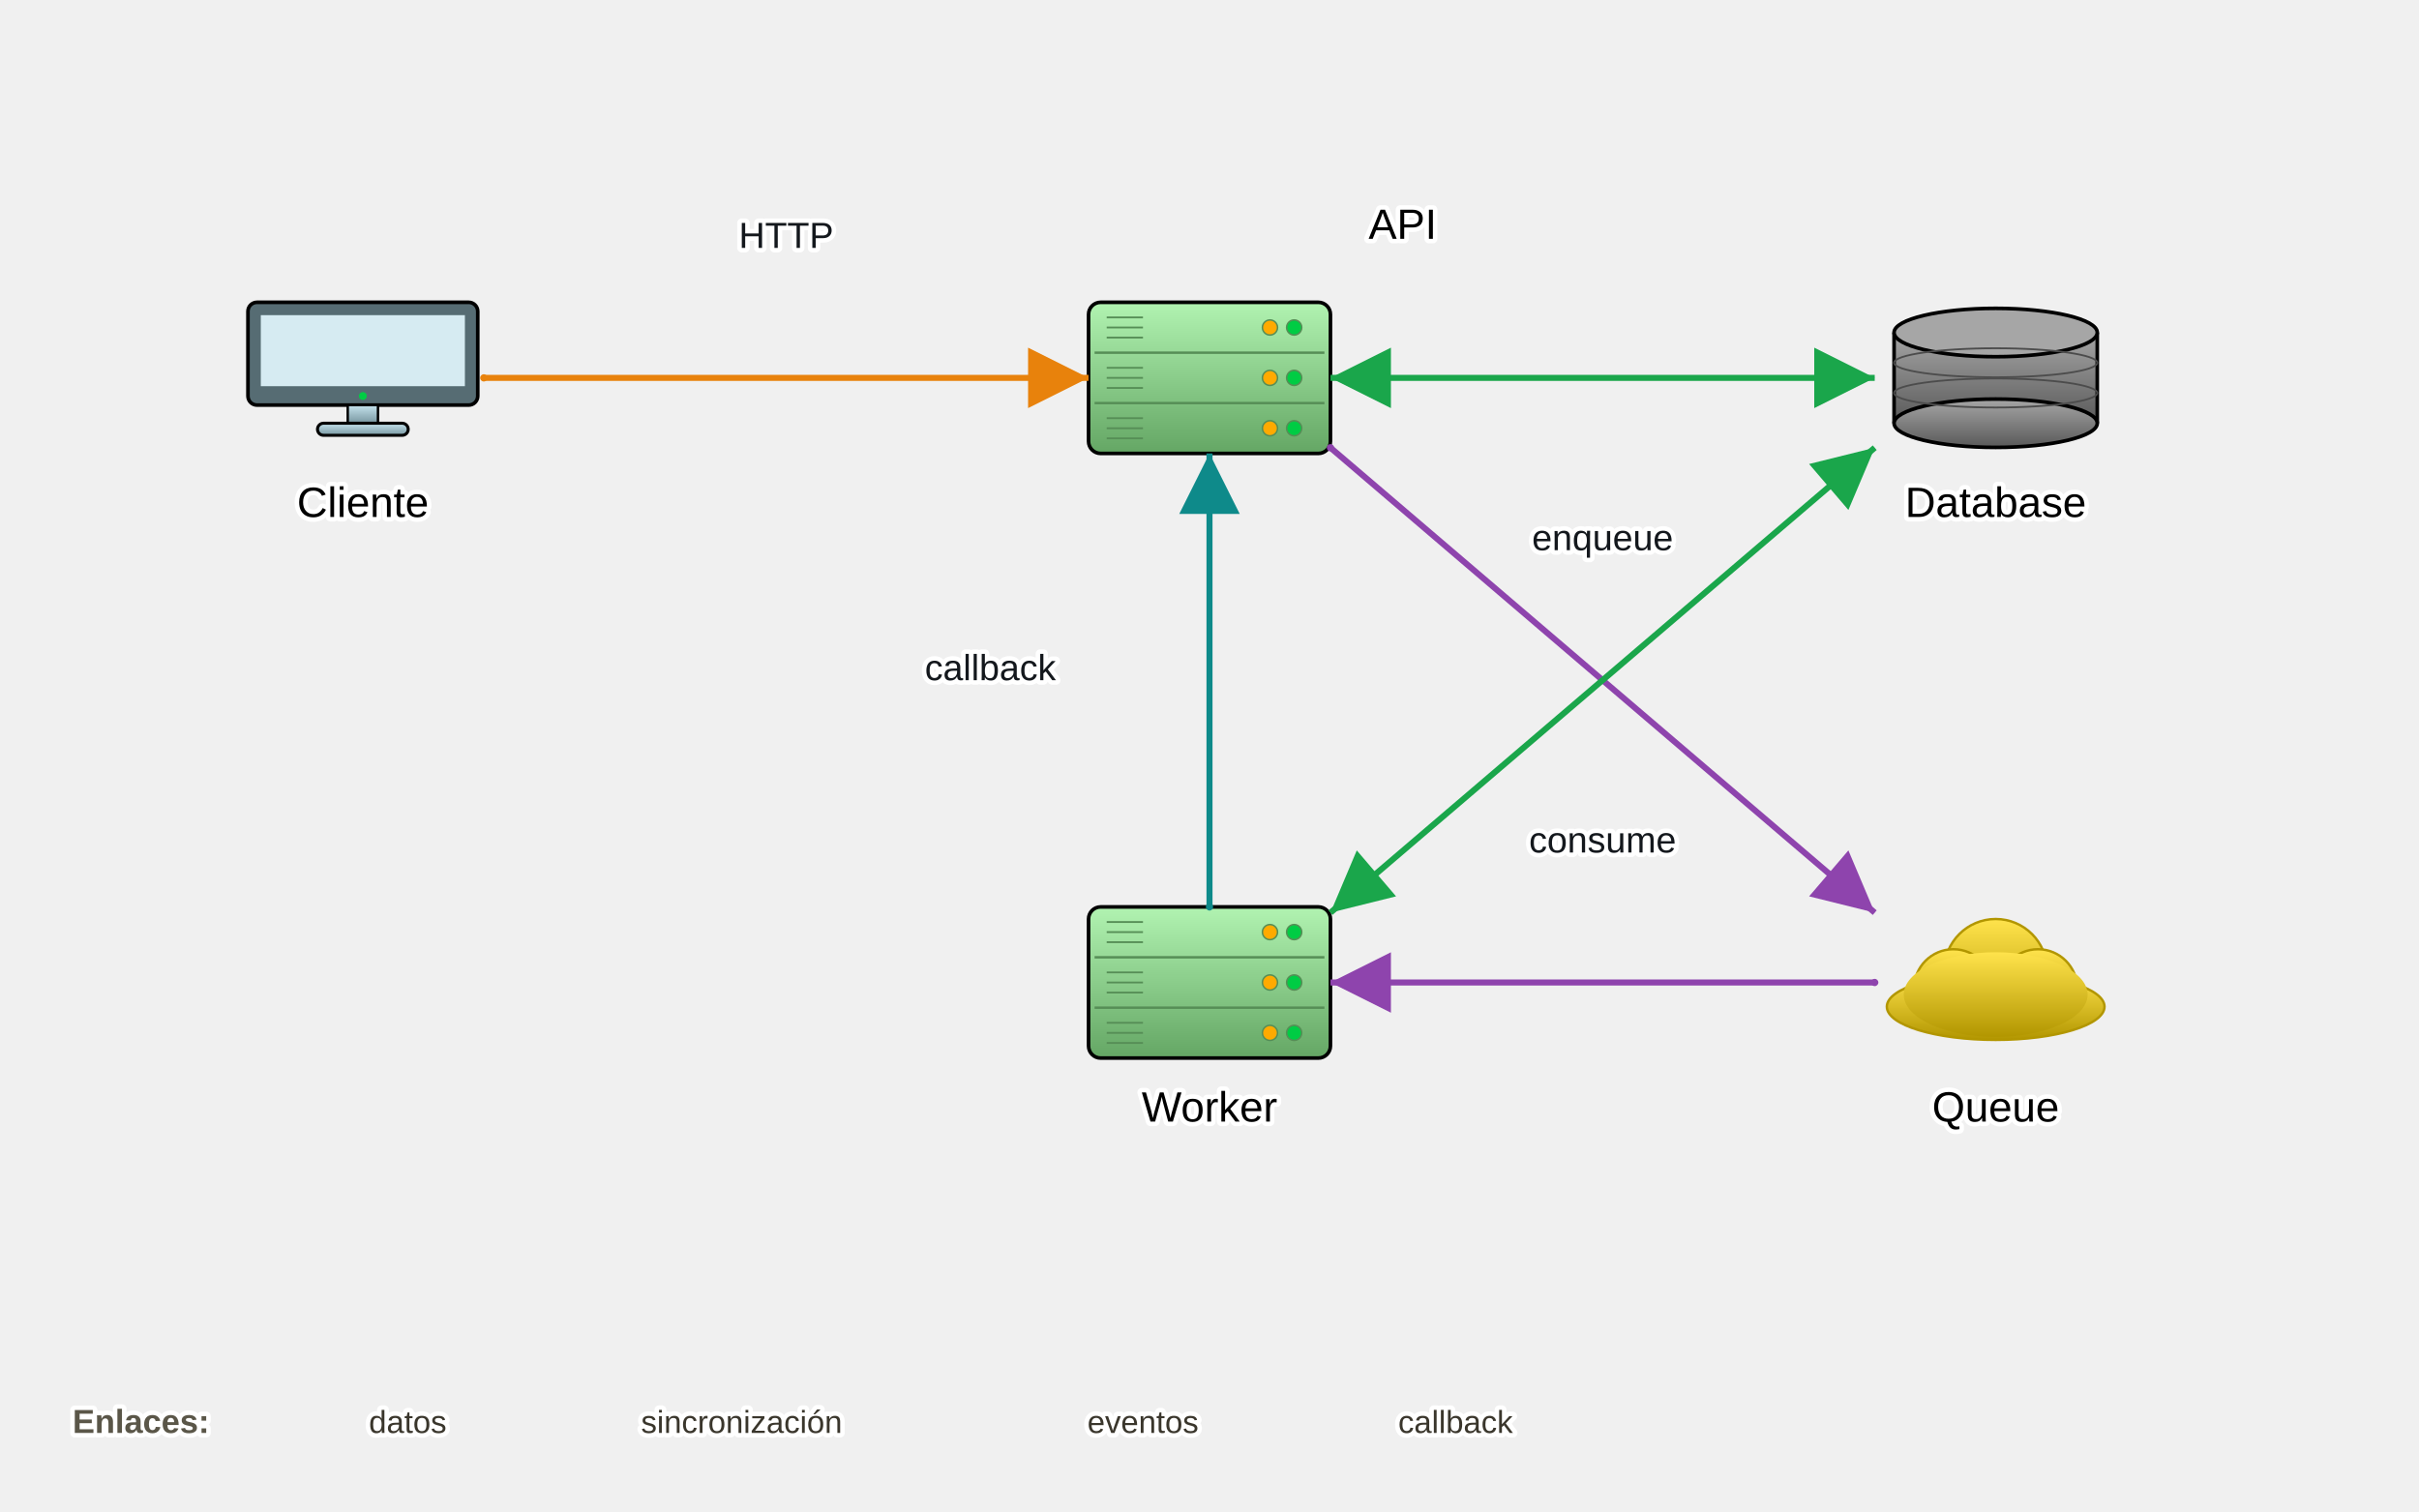
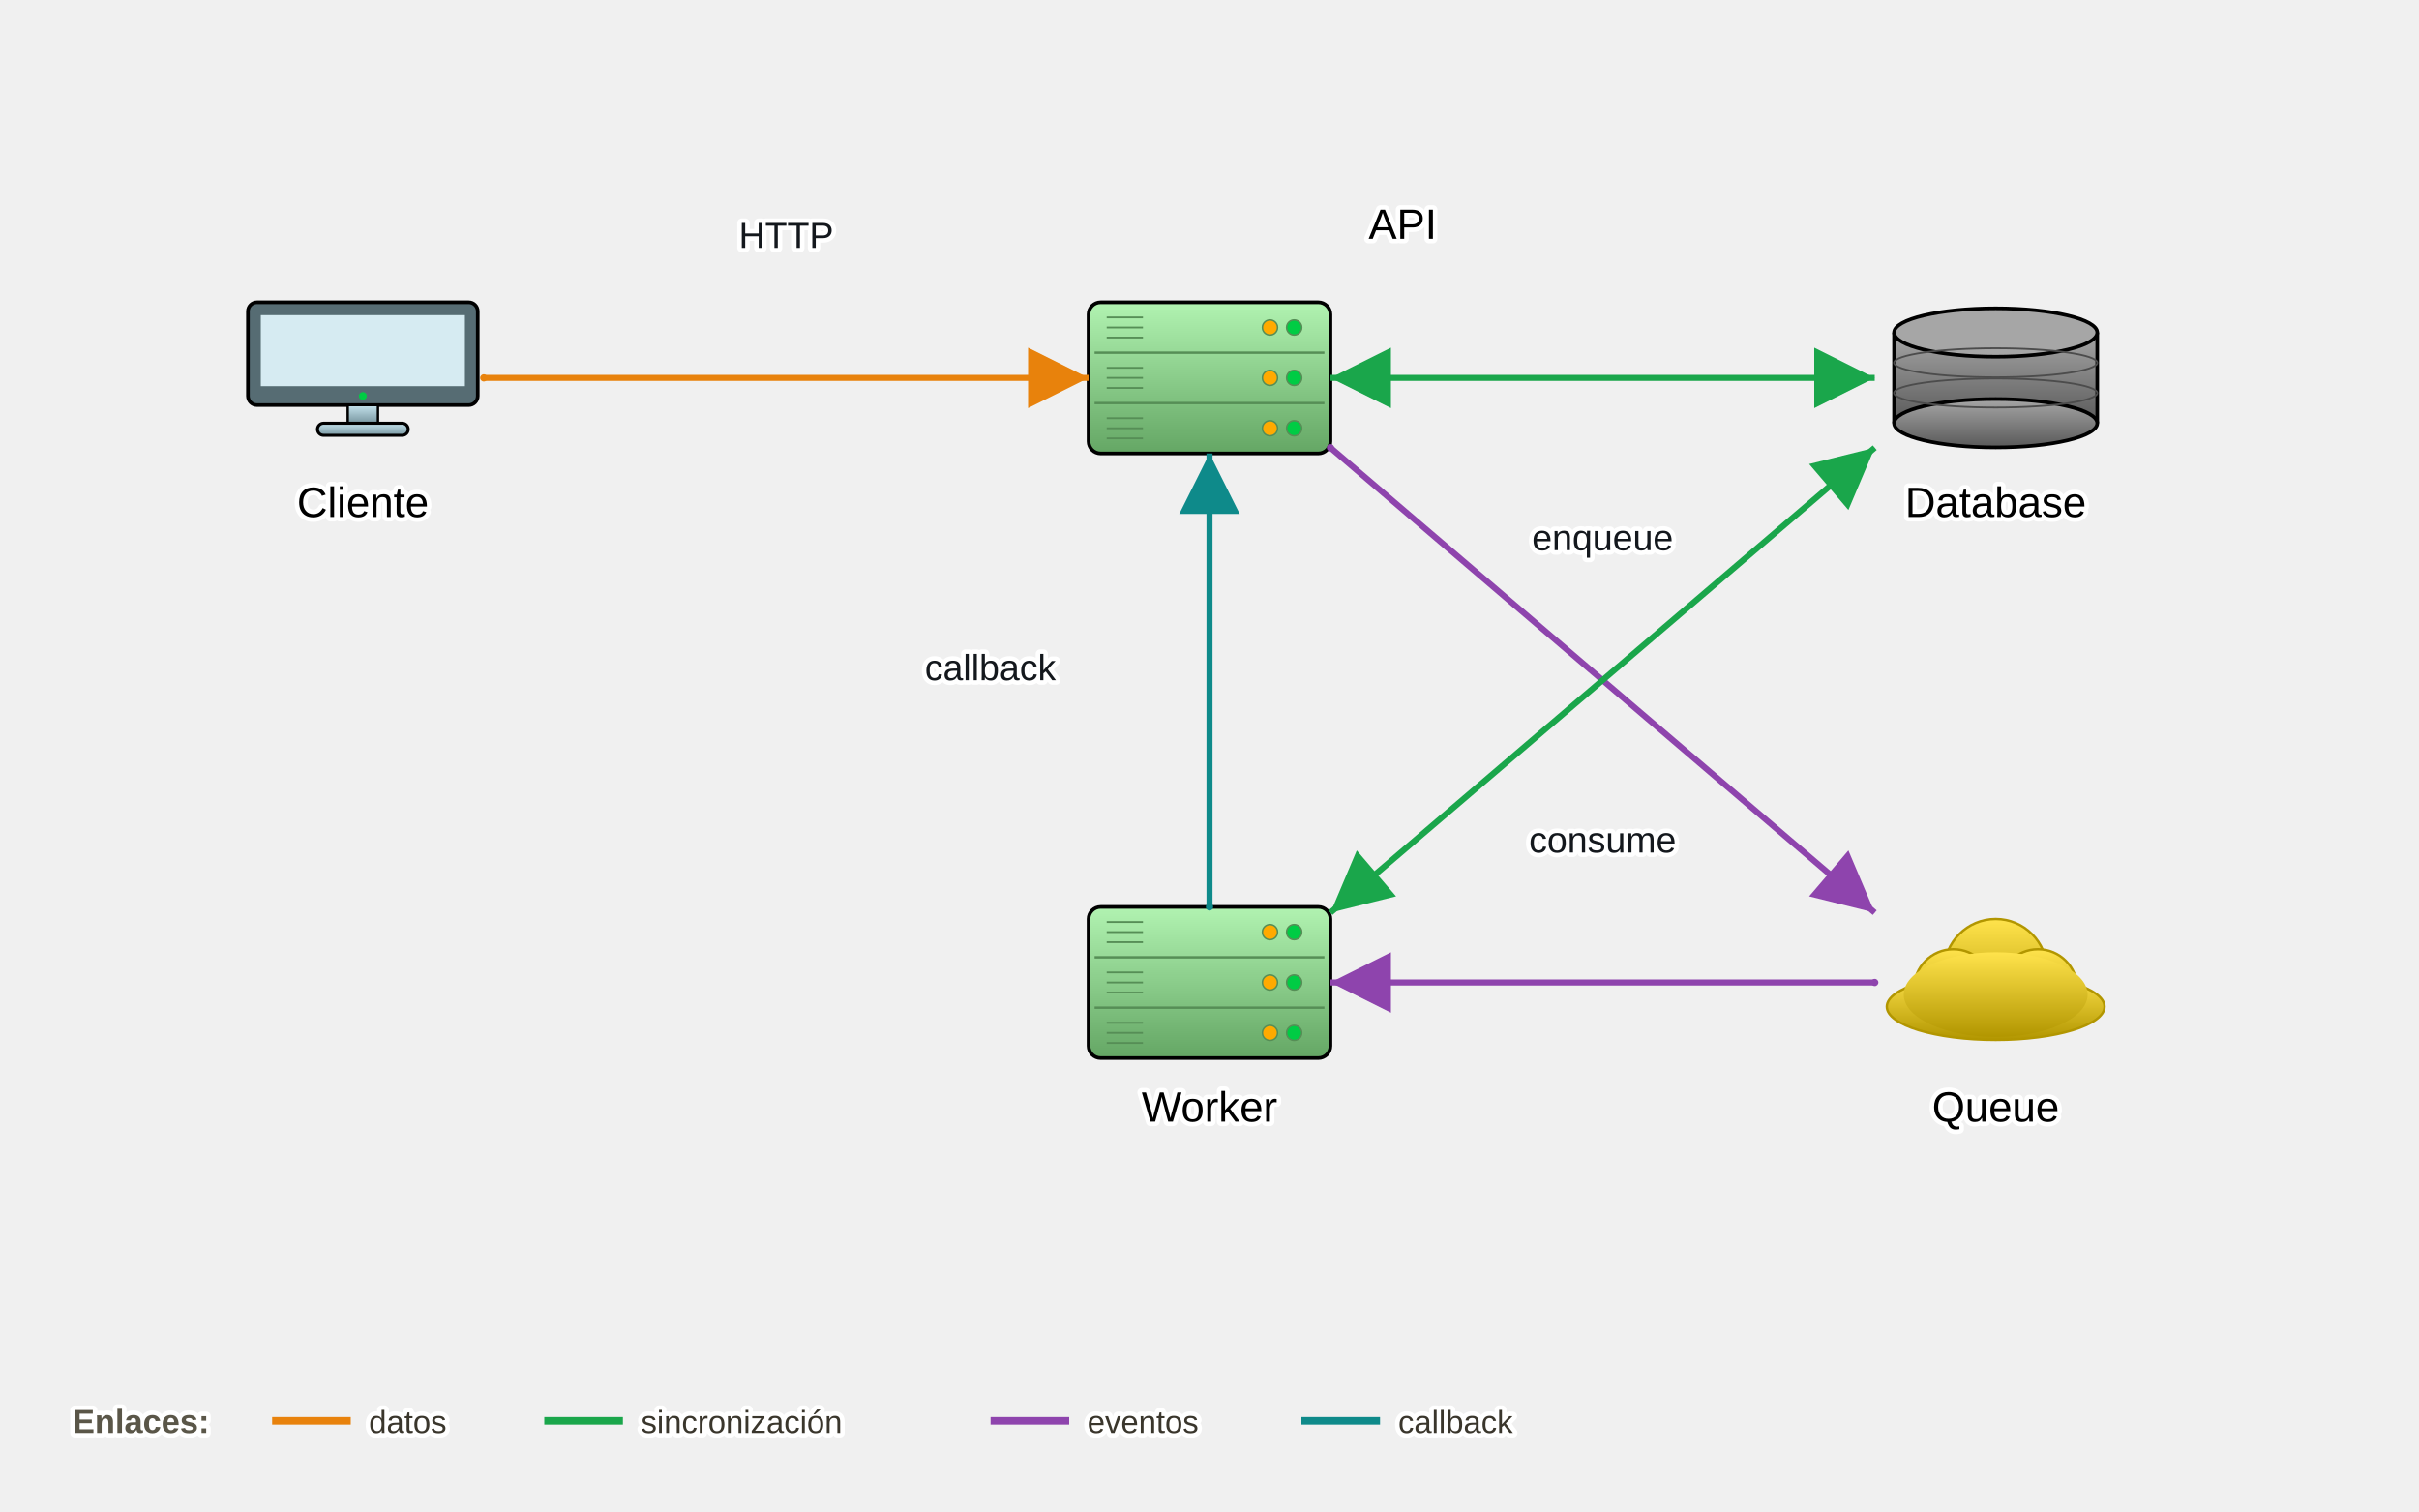
<svg xmlns="http://www.w3.org/2000/svg" baseProfile="full" height="500" version="1.1" viewBox="0,0,800,500" width="800">
  <defs>
    <filter height="140%" id="text-glow" width="140%" x="-20%" y="-20%">
      <feMerge>
        <feMergeNode in="SourceGraphic" />
      </feMerge>
    </filter>
    <marker id="arrow-end" markerHeight="10" markerWidth="10" orient="auto" refX="10" refY="5">
      <path d="M 0 0 L 10 5 L 0 10 z" fill="black" />
    </marker>
    <marker id="arrow-start" markerHeight="10" markerWidth="10" orient="auto" refX="0" refY="5">
      <path d="M 10 0 L 0 5 L 10 10 z" fill="black" />
    </marker>
    <marker id="circle-start" markerHeight="2.4" markerUnits="userSpaceOnUse" markerWidth="2.4" orient="auto" refX="1.2" refY="1.2">
      <circle cx="1.2" cy="1.2" fill="black" r="1.2" />
    </marker>
    <marker id="circle-end" markerHeight="2.4" markerUnits="userSpaceOnUse" markerWidth="2.4" orient="auto" refX="1.2" refY="1.2">
      <circle cx="1.2" cy="1.2" fill="black" r="1.2" />
    </marker>
    <marker id="arrow-end-c0" markerHeight="10" markerWidth="10" orient="auto" refX="10" refY="5">
      <path d="M 0 0 L 10 5 L 0 10 z" fill="#e8820c" />
    </marker>
    <marker id="arrow-start-c0" markerHeight="10" markerWidth="10" orient="auto" refX="0" refY="5">
      <path d="M 10 0 L 0 5 L 10 10 z" fill="#e8820c" />
    </marker>
    <marker id="circle-start-c0" markerHeight="2.4" markerUnits="userSpaceOnUse" markerWidth="2.4" orient="auto" refX="1.2" refY="1.2">
      <circle cx="1.2" cy="1.2" fill="#e8820c" r="1.2" />
    </marker>
    <marker id="circle-end-c0" markerHeight="2.4" markerUnits="userSpaceOnUse" markerWidth="2.4" orient="auto" refX="1.2" refY="1.2">
      <circle cx="1.2" cy="1.2" fill="#e8820c" r="1.2" />
    </marker>
    <marker id="arrow-end-c1" markerHeight="10" markerWidth="10" orient="auto" refX="10" refY="5">
      <path d="M 0 0 L 10 5 L 0 10 z" fill="#1aa64b" />
    </marker>
    <marker id="arrow-start-c1" markerHeight="10" markerWidth="10" orient="auto" refX="0" refY="5">
      <path d="M 10 0 L 0 5 L 10 10 z" fill="#1aa64b" />
    </marker>
    <marker id="circle-start-c1" markerHeight="2.4" markerUnits="userSpaceOnUse" markerWidth="2.4" orient="auto" refX="1.2" refY="1.2">
      <circle cx="1.2" cy="1.2" fill="#1aa64b" r="1.2" />
    </marker>
    <marker id="circle-end-c1" markerHeight="2.4" markerUnits="userSpaceOnUse" markerWidth="2.4" orient="auto" refX="1.2" refY="1.2">
      <circle cx="1.2" cy="1.2" fill="#1aa64b" r="1.2" />
    </marker>
    <marker id="arrow-end-c2" markerHeight="10" markerWidth="10" orient="auto" refX="10" refY="5">
      <path d="M 0 0 L 10 5 L 0 10 z" fill="#8e44ad" />
    </marker>
    <marker id="arrow-start-c2" markerHeight="10" markerWidth="10" orient="auto" refX="0" refY="5">
      <path d="M 10 0 L 0 5 L 10 10 z" fill="#8e44ad" />
    </marker>
    <marker id="circle-start-c2" markerHeight="2.4" markerUnits="userSpaceOnUse" markerWidth="2.4" orient="auto" refX="1.2" refY="1.2">
      <circle cx="1.2" cy="1.2" fill="#8e44ad" r="1.2" />
    </marker>
    <marker id="circle-end-c2" markerHeight="2.4" markerUnits="userSpaceOnUse" markerWidth="2.4" orient="auto" refX="1.2" refY="1.2">
      <circle cx="1.2" cy="1.2" fill="#8e44ad" r="1.2" />
    </marker>
    <marker id="arrow-end-c3" markerHeight="10" markerWidth="10" orient="auto" refX="10" refY="5">
      <path d="M 0 0 L 10 5 L 0 10 z" fill="#8e44ad" />
    </marker>
    <marker id="arrow-start-c3" markerHeight="10" markerWidth="10" orient="auto" refX="0" refY="5">
      <path d="M 10 0 L 0 5 L 10 10 z" fill="#8e44ad" />
    </marker>
    <marker id="circle-start-c3" markerHeight="2.4" markerUnits="userSpaceOnUse" markerWidth="2.4" orient="auto" refX="1.2" refY="1.2">
      <circle cx="1.2" cy="1.2" fill="#8e44ad" r="1.2" />
    </marker>
    <marker id="circle-end-c3" markerHeight="2.4" markerUnits="userSpaceOnUse" markerWidth="2.4" orient="auto" refX="1.2" refY="1.2">
      <circle cx="1.2" cy="1.2" fill="#8e44ad" r="1.2" />
    </marker>
    <marker id="arrow-end-c4" markerHeight="10" markerWidth="10" orient="auto" refX="10" refY="5">
      <path d="M 0 0 L 10 5 L 0 10 z" fill="#1aa64b" />
    </marker>
    <marker id="arrow-start-c4" markerHeight="10" markerWidth="10" orient="auto" refX="0" refY="5">
      <path d="M 10 0 L 0 5 L 10 10 z" fill="#1aa64b" />
    </marker>
    <marker id="circle-start-c4" markerHeight="2.4" markerUnits="userSpaceOnUse" markerWidth="2.4" orient="auto" refX="1.2" refY="1.2">
      <circle cx="1.2" cy="1.2" fill="#1aa64b" r="1.2" />
    </marker>
    <marker id="circle-end-c4" markerHeight="2.4" markerUnits="userSpaceOnUse" markerWidth="2.4" orient="auto" refX="1.2" refY="1.2">
      <circle cx="1.2" cy="1.2" fill="#1aa64b" r="1.2" />
    </marker>
    <marker id="arrow-end-c5" markerHeight="10" markerWidth="10" orient="auto" refX="10" refY="5">
      <path d="M 0 0 L 10 5 L 0 10 z" fill="#0e8a8a" />
    </marker>
    <marker id="arrow-start-c5" markerHeight="10" markerWidth="10" orient="auto" refX="0" refY="5">
      <path d="M 10 0 L 0 5 L 10 10 z" fill="#0e8a8a" />
    </marker>
    <marker id="circle-start-c5" markerHeight="2.4" markerUnits="userSpaceOnUse" markerWidth="2.4" orient="auto" refX="1.2" refY="1.2">
      <circle cx="1.2" cy="1.2" fill="#0e8a8a" r="1.2" />
    </marker>
    <marker id="circle-end-c5" markerHeight="2.4" markerUnits="userSpaceOnUse" markerWidth="2.4" orient="auto" refX="1.2" refY="1.2">
      <circle cx="1.2" cy="1.2" fill="#0e8a8a" r="1.2" />
    </marker>
    <linearGradient id="gradient-client" x1="0%" x2="0%" y1="0%" y2="100%">
      <stop offset="0%" stop-color="#c5e3ed" />
      <stop offset="100%" stop-color="#7997a1" />
    </linearGradient>
    <linearGradient id="gradient-api" x1="0%" x2="0%" y1="0%" y2="100%">
      <stop offset="0%" stop-color="#b1f3b1" />
      <stop offset="100%" stop-color="#64a664" />
    </linearGradient>
    <linearGradient id="gradient-worker" x1="0%" x2="0%" y1="0%" y2="100%">
      <stop offset="0%" stop-color="#b1f3b1" />
      <stop offset="100%" stop-color="#64a664" />
    </linearGradient>
    <linearGradient id="gradient-db" x1="0%" x2="0%" y1="0%" y2="100%">
      <stop offset="0%" stop-color="#a6a6a6" />
      <stop offset="100%" stop-color="#595959" />
    </linearGradient>
    <linearGradient id="gradient-queue" x1="0%" x2="0%" y1="0%" y2="100%">
      <stop offset="0%" stop-color="#ffe34c" />
      <stop offset="100%" stop-color="#b29600" />
    </linearGradient>
  </defs>
  <g id="client">
    <rect fill="#566c73" height="34.0" rx="3" ry="3" stroke="black" stroke-width="1.2" width="76" x="82" y="100" />
    <rect fill="#d6ebf2" height="24.0" stroke="#566c73" stroke-width="0.5" width="68" x="86" y="104" />
    <rect fill="url(#gradient-client)" height="6" stroke="black" stroke-width="0.8" width="10" x="115.0" y="134.0" />
    <rect fill="url(#gradient-client)" height="4" rx="2" ry="2" stroke="black" stroke-width="1.0" width="30" x="105.0" y="140.0" />
    <circle cx="120.0" cy="131.0" fill="#00cc44" r="1.5" stroke="#566c73" stroke-width="0.4" />
  </g>
  <g id="api">
    <rect fill="url(#gradient-api)" height="50" rx="4" ry="4" stroke="black" stroke-width="1.2" width="80" x="360" y="100" />
    <line stroke="#568e56" stroke-width="0.8" x1="362" x2="438" y1="116.667" y2="116.667" />
    <line stroke="#568e56" stroke-width="0.8" x1="362" x2="438" y1="133.333" y2="133.333" />
    <circle cx="428" cy="108.333" fill="#00cc44" r="2.5" stroke="#568e56" stroke-width="0.5" />
    <circle cx="420" cy="108.333" fill="#ffaa00" r="2.5" stroke="#568e56" stroke-width="0.5" />
    <circle cx="428" cy="125.0" fill="#00cc44" r="2.5" stroke="#568e56" stroke-width="0.5" />
    <circle cx="420" cy="125.0" fill="#ffaa00" r="2.5" stroke="#568e56" stroke-width="0.5" />
    <circle cx="428" cy="141.667" fill="#00cc44" r="2.5" stroke="#568e56" stroke-width="0.5" />
    <circle cx="420" cy="141.667" fill="#ffaa00" r="2.5" stroke="#568e56" stroke-width="0.5" />
    <line stroke="#568e56" stroke-width="0.6" x1="366" x2="378" y1="105.0" y2="105.0" />
    <line stroke="#568e56" stroke-width="0.6" x1="366" x2="378" y1="108.333" y2="108.333" />
    <line stroke="#568e56" stroke-width="0.6" x1="366" x2="378" y1="111.667" y2="111.667" />
    <line stroke="#568e56" stroke-width="0.6" x1="366" x2="378" y1="121.667" y2="121.667" />
    <line stroke="#568e56" stroke-width="0.6" x1="366" x2="378" y1="125.0" y2="125.0" />
    <line stroke="#568e56" stroke-width="0.6" x1="366" x2="378" y1="128.333" y2="128.333" />
    <line stroke="#568e56" stroke-width="0.6" x1="366" x2="378" y1="138.333" y2="138.333" />
    <line stroke="#568e56" stroke-width="0.6" x1="366" x2="378" y1="141.667" y2="141.667" />
    <line stroke="#568e56" stroke-width="0.6" x1="366" x2="378" y1="145.0" y2="145.0" />
  </g>
  <g id="worker">
    <rect fill="url(#gradient-worker)" height="50" rx="4" ry="4" stroke="black" stroke-width="1.2" width="80" x="360" y="300" />
    <line stroke="#568e56" stroke-width="0.8" x1="362" x2="438" y1="316.667" y2="316.667" />
    <line stroke="#568e56" stroke-width="0.8" x1="362" x2="438" y1="333.333" y2="333.333" />
    <circle cx="428" cy="308.333" fill="#00cc44" r="2.5" stroke="#568e56" stroke-width="0.5" />
    <circle cx="420" cy="308.333" fill="#ffaa00" r="2.5" stroke="#568e56" stroke-width="0.5" />
    <circle cx="428" cy="325.0" fill="#00cc44" r="2.5" stroke="#568e56" stroke-width="0.5" />
    <circle cx="420" cy="325.0" fill="#ffaa00" r="2.5" stroke="#568e56" stroke-width="0.5" />
    <circle cx="428" cy="341.667" fill="#00cc44" r="2.5" stroke="#568e56" stroke-width="0.5" />
    <circle cx="420" cy="341.667" fill="#ffaa00" r="2.5" stroke="#568e56" stroke-width="0.5" />
    <line stroke="#568e56" stroke-width="0.6" x1="366" x2="378" y1="305.0" y2="305.0" />
    <line stroke="#568e56" stroke-width="0.6" x1="366" x2="378" y1="308.333" y2="308.333" />
    <line stroke="#568e56" stroke-width="0.6" x1="366" x2="378" y1="311.667" y2="311.667" />
    <line stroke="#568e56" stroke-width="0.6" x1="366" x2="378" y1="321.667" y2="321.667" />
    <line stroke="#568e56" stroke-width="0.6" x1="366" x2="378" y1="325.0" y2="325.0" />
    <line stroke="#568e56" stroke-width="0.6" x1="366" x2="378" y1="328.333" y2="328.333" />
    <line stroke="#568e56" stroke-width="0.6" x1="366" x2="378" y1="338.333" y2="338.333" />
    <line stroke="#568e56" stroke-width="0.6" x1="366" x2="378" y1="341.667" y2="341.667" />
    <line stroke="#568e56" stroke-width="0.6" x1="366" x2="378" y1="345.0" y2="345.0" />
  </g>
  <g id="db">
    <rect fill="url(#gradient-db)" height="30" stroke="none" width="67.2" x="626.4" y="110" />
    <line stroke="black" stroke-width="1.2" x1="626.4" x2="626.4" y1="110" y2="140" />
    <line stroke="black" stroke-width="1.2" x1="693.6" x2="693.6" y1="110" y2="140" />
    <ellipse cx="660.0" cy="140" fill="url(#gradient-db)" rx="33.6" ry="8" stroke="black" stroke-width="1.2" />
    <ellipse cx="660.0" cy="110" fill="#a6a6a6" rx="33.6" ry="8" stroke="black" stroke-width="1.2" />
    <ellipse cx="660.0" cy="120.0" fill="none" rx="33.6" ry="4.8" stroke="#4c4c4c" stroke-width="0.6" />
    <ellipse cx="660.0" cy="130.0" fill="none" rx="33.6" ry="4.8" stroke="#4c4c4c" stroke-width="0.6" />
  </g>
  <g id="queue">
    <ellipse cx="660.0" cy="333.0" fill="url(#gradient-queue)" rx="36.0" ry="11.0" stroke="#b29600" stroke-width="0.8" />
    <circle cx="660.0" cy="321.0" fill="url(#gradient-queue)" r="17.0" stroke="#b29600" stroke-width="0.8" />
    <circle cx="646.0" cy="327.0" fill="url(#gradient-queue)" r="13.0" stroke="#b29600" stroke-width="0.8" />
    <circle cx="674.0" cy="327.0" fill="url(#gradient-queue)" r="13.0" stroke="#b29600" stroke-width="0.8" />
    <ellipse cx="660.0" cy="329.0" fill="url(#gradient-queue)" rx="30.4" ry="14" stroke="none" />
  </g>
  <line marker-end="url(#arrow-end-c0)" marker-start="url(#circle-start-c0)" stroke="#e8820c" stroke-width="2" x1="160.0" x2="360.0" y1="125.0" y2="125.0" />
  <line marker-end="url(#arrow-end-c1)" marker-start="url(#arrow-start-c1)" stroke="#1aa64b" stroke-width="2" x1="440.0" x2="620.0" y1="125.0" y2="125.0" />
  <line marker-end="url(#arrow-end-c2)" marker-start="url(#circle-start-c2)" stroke="#8e44ad" stroke-width="2" x1="440.0" x2="620.0" y1="148.1" y2="301.9" />
  <line marker-end="url(#arrow-end-c3)" marker-start="url(#circle-start-c3)" stroke="#8e44ad" stroke-width="2" x1="620.0" x2="440.0" y1="325.0" y2="325.0" />
  <line marker-end="url(#arrow-end-c4)" marker-start="url(#arrow-start-c4)" stroke="#1aa64b" stroke-width="2" x1="440.0" x2="620.0" y1="301.9" y2="148.1" />
  <line marker-end="url(#arrow-end-c5)" marker-start="url(#circle-start-c5)" stroke="#0e8a8a" stroke-width="2" x1="400.0" x2="400.0" y1="300.0" y2="150.0" />
  <text fill="#ffffff" filter="url(#text-glow)" font-family="Arial, sans-serif" font-size="14px" text-anchor="middle" x="120.0" y="171.0" class="ag-text-halo" stroke="#ffffff" stroke-width="3" stroke-linejoin="round" stroke-linecap="round">Cliente</text>
  <text fill="black" filter="url(#text-glow)" font-family="Arial, sans-serif" font-size="14px" text-anchor="middle" x="120.0" y="171.0">Cliente</text>
  <text fill="#ffffff" filter="url(#text-glow)" font-family="Arial, sans-serif" font-size="14px" text-anchor="start" x="452.6" y="79.0" class="ag-text-halo" stroke="#ffffff" stroke-width="3" stroke-linejoin="round" stroke-linecap="round">API</text>
  <text fill="black" filter="url(#text-glow)" font-family="Arial, sans-serif" font-size="14px" text-anchor="start" x="452.6" y="79.0">API</text>
  <text fill="#ffffff" filter="url(#text-glow)" font-family="Arial, sans-serif" font-size="14px" text-anchor="middle" x="400.0" y="371.0" class="ag-text-halo" stroke="#ffffff" stroke-width="3" stroke-linejoin="round" stroke-linecap="round">Worker</text>
  <text fill="black" filter="url(#text-glow)" font-family="Arial, sans-serif" font-size="14px" text-anchor="middle" x="400.0" y="371.0">Worker</text>
  <text fill="#ffffff" filter="url(#text-glow)" font-family="Arial, sans-serif" font-size="14px" text-anchor="middle" x="660.0" y="171.0" class="ag-text-halo" stroke="#ffffff" stroke-width="3" stroke-linejoin="round" stroke-linecap="round">Database</text>
  <text fill="black" filter="url(#text-glow)" font-family="Arial, sans-serif" font-size="14px" text-anchor="middle" x="660.0" y="171.0">Database</text>
  <text fill="#ffffff" filter="url(#text-glow)" font-family="Arial, sans-serif" font-size="14px" text-anchor="middle" x="660.0" y="371.0" class="ag-text-halo" stroke="#ffffff" stroke-width="3" stroke-linejoin="round" stroke-linecap="round">Queue</text>
  <text fill="black" filter="url(#text-glow)" font-family="Arial, sans-serif" font-size="14px" text-anchor="middle" x="660.0" y="371.0">Queue</text>
  <text fill="#ffffff" font-family="Arial, sans-serif" font-size="12px" text-anchor="middle" x="260.0" y="82.0" class="ag-text-halo" stroke="#ffffff" stroke-width="3" stroke-linejoin="round" stroke-linecap="round">HTTP</text>
  <text fill="#14181d" font-family="Arial, sans-serif" font-size="12px" text-anchor="middle" x="260.0" y="82.0">HTTP</text>
  <text fill="#ffffff" font-family="Arial, sans-serif" font-size="12px" text-anchor="middle" x="530.0" y="182.0" class="ag-text-halo" stroke="#ffffff" stroke-width="3" stroke-linejoin="round" stroke-linecap="round">enqueue</text>
  <text fill="#14181d" font-family="Arial, sans-serif" font-size="12px" text-anchor="middle" x="530.0" y="182.0">enqueue</text>
  <text fill="#ffffff" font-family="Arial, sans-serif" font-size="12px" text-anchor="middle" x="530.0" y="282.0" class="ag-text-halo" stroke="#ffffff" stroke-width="3" stroke-linejoin="round" stroke-linecap="round">consume</text>
  <text fill="#14181d" font-family="Arial, sans-serif" font-size="12px" text-anchor="middle" x="530.0" y="282.0">consume</text>
  <text fill="#ffffff" font-family="Arial, sans-serif" font-size="12px" text-anchor="end" x="349.2" y="225.0" class="ag-text-halo" stroke="#ffffff" stroke-width="3" stroke-linejoin="round" stroke-linecap="round">callback</text>
  <text fill="#14181d" font-family="Arial, sans-serif" font-size="12px" text-anchor="end" x="349.2" y="225.0">callback</text>
  <text fill="#ffffff" font-family="Arial, sans-serif" font-size="11px" font-weight="700" x="24" y="474" class="ag-text-halo" stroke="#ffffff" stroke-width="3" stroke-linejoin="round" stroke-linecap="round">Enlaces:</text>
  <text fill="#5a5648" font-family="Arial, sans-serif" font-size="11px" font-weight="700" x="24" y="474">Enlaces:</text>
-   <line stroke="#e8820c" stroke-width="2.5" x1="0" x2="0" y1="0" y2="0" />
+   <line stroke="#e8820c" stroke-width="2.5" x1="90" x2="116" y1="470" y2="470" />
  <text fill="#ffffff" font-family="Arial, sans-serif" font-size="10.5px" x="122" y="474" class="ag-text-halo" stroke="#ffffff" stroke-width="3" stroke-linejoin="round" stroke-linecap="round">datos</text>
  <text fill="#3a362c" font-family="Arial, sans-serif" font-size="10.5px" x="122" y="474">datos</text>
-   <line stroke="#1aa64b" stroke-width="2.5" x1="0" x2="0" y1="0" y2="0" />
+   <line stroke="#1aa64b" stroke-width="2.5" x1="180.0" x2="206.0" y1="470" y2="470" />
  <text fill="#ffffff" font-family="Arial, sans-serif" font-size="10.5px" x="212.0" y="474" class="ag-text-halo" stroke="#ffffff" stroke-width="3" stroke-linejoin="round" stroke-linecap="round">sincronización</text>
  <text fill="#3a362c" font-family="Arial, sans-serif" font-size="10.5px" x="212.0" y="474">sincronización</text>
-   <line stroke="#8e44ad" stroke-width="2.5" x1="0" x2="0" y1="0" y2="0" />
+   <line stroke="#8e44ad" stroke-width="2.5" x1="327.6" x2="353.6" y1="470" y2="470" />
  <text fill="#ffffff" font-family="Arial, sans-serif" font-size="10.5px" x="359.6" y="474" class="ag-text-halo" stroke="#ffffff" stroke-width="3" stroke-linejoin="round" stroke-linecap="round">eventos</text>
  <text fill="#3a362c" font-family="Arial, sans-serif" font-size="10.5px" x="359.6" y="474">eventos</text>
-   <line stroke="#0e8a8a" stroke-width="2.5" x1="0" x2="0" y1="0" y2="0" />
+   <line stroke="#0e8a8a" stroke-width="2.5" x1="430.4" x2="456.4" y1="470" y2="470" />
  <text fill="#ffffff" font-family="Arial, sans-serif" font-size="10.5px" x="462.4" y="474" class="ag-text-halo" stroke="#ffffff" stroke-width="3" stroke-linejoin="round" stroke-linecap="round">callback</text>
  <text fill="#3a362c" font-family="Arial, sans-serif" font-size="10.5px" x="462.4" y="474">callback</text>
</svg>
